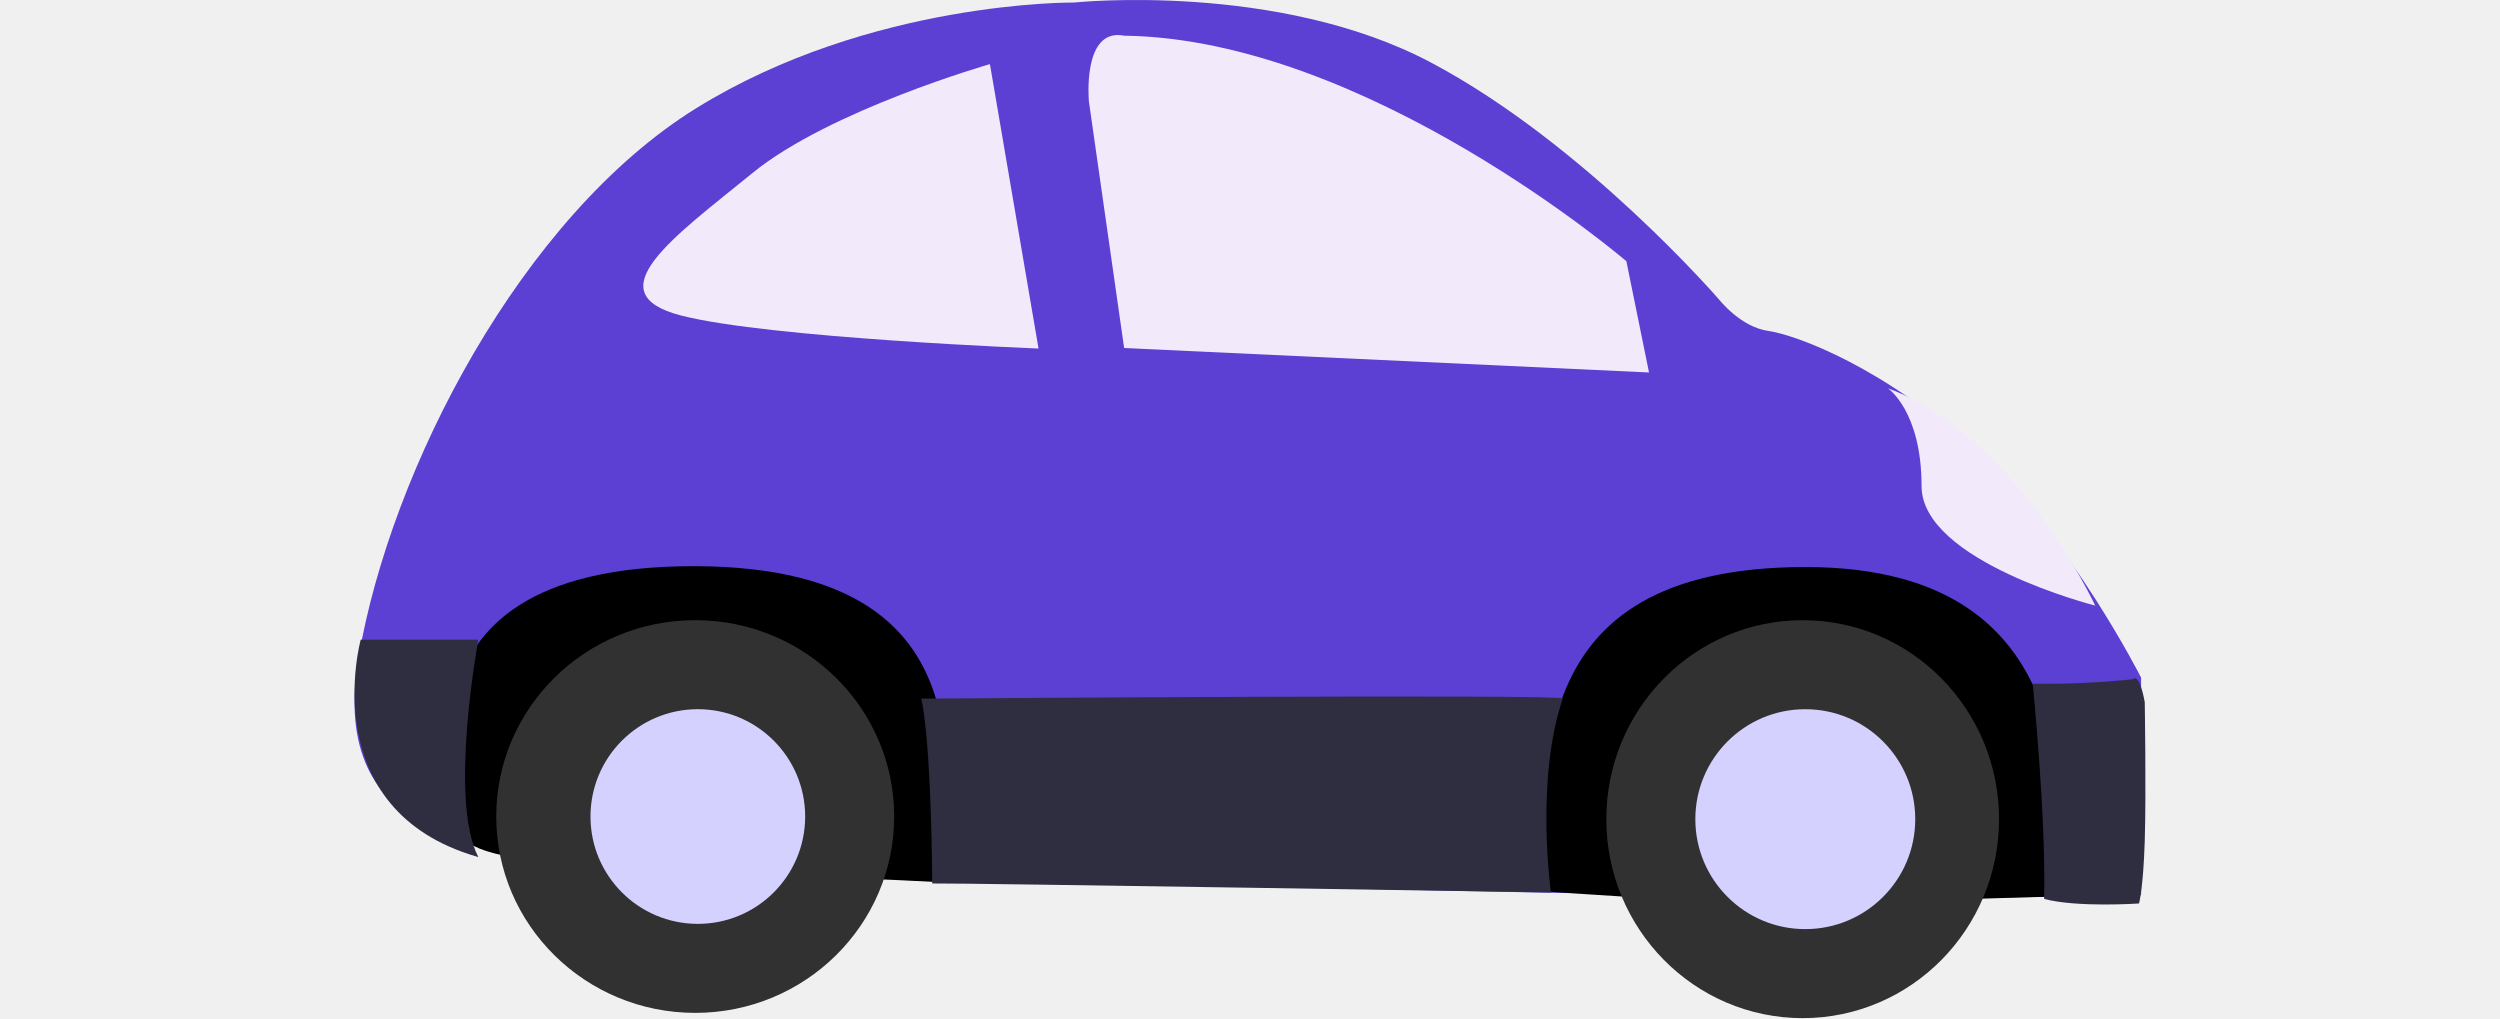
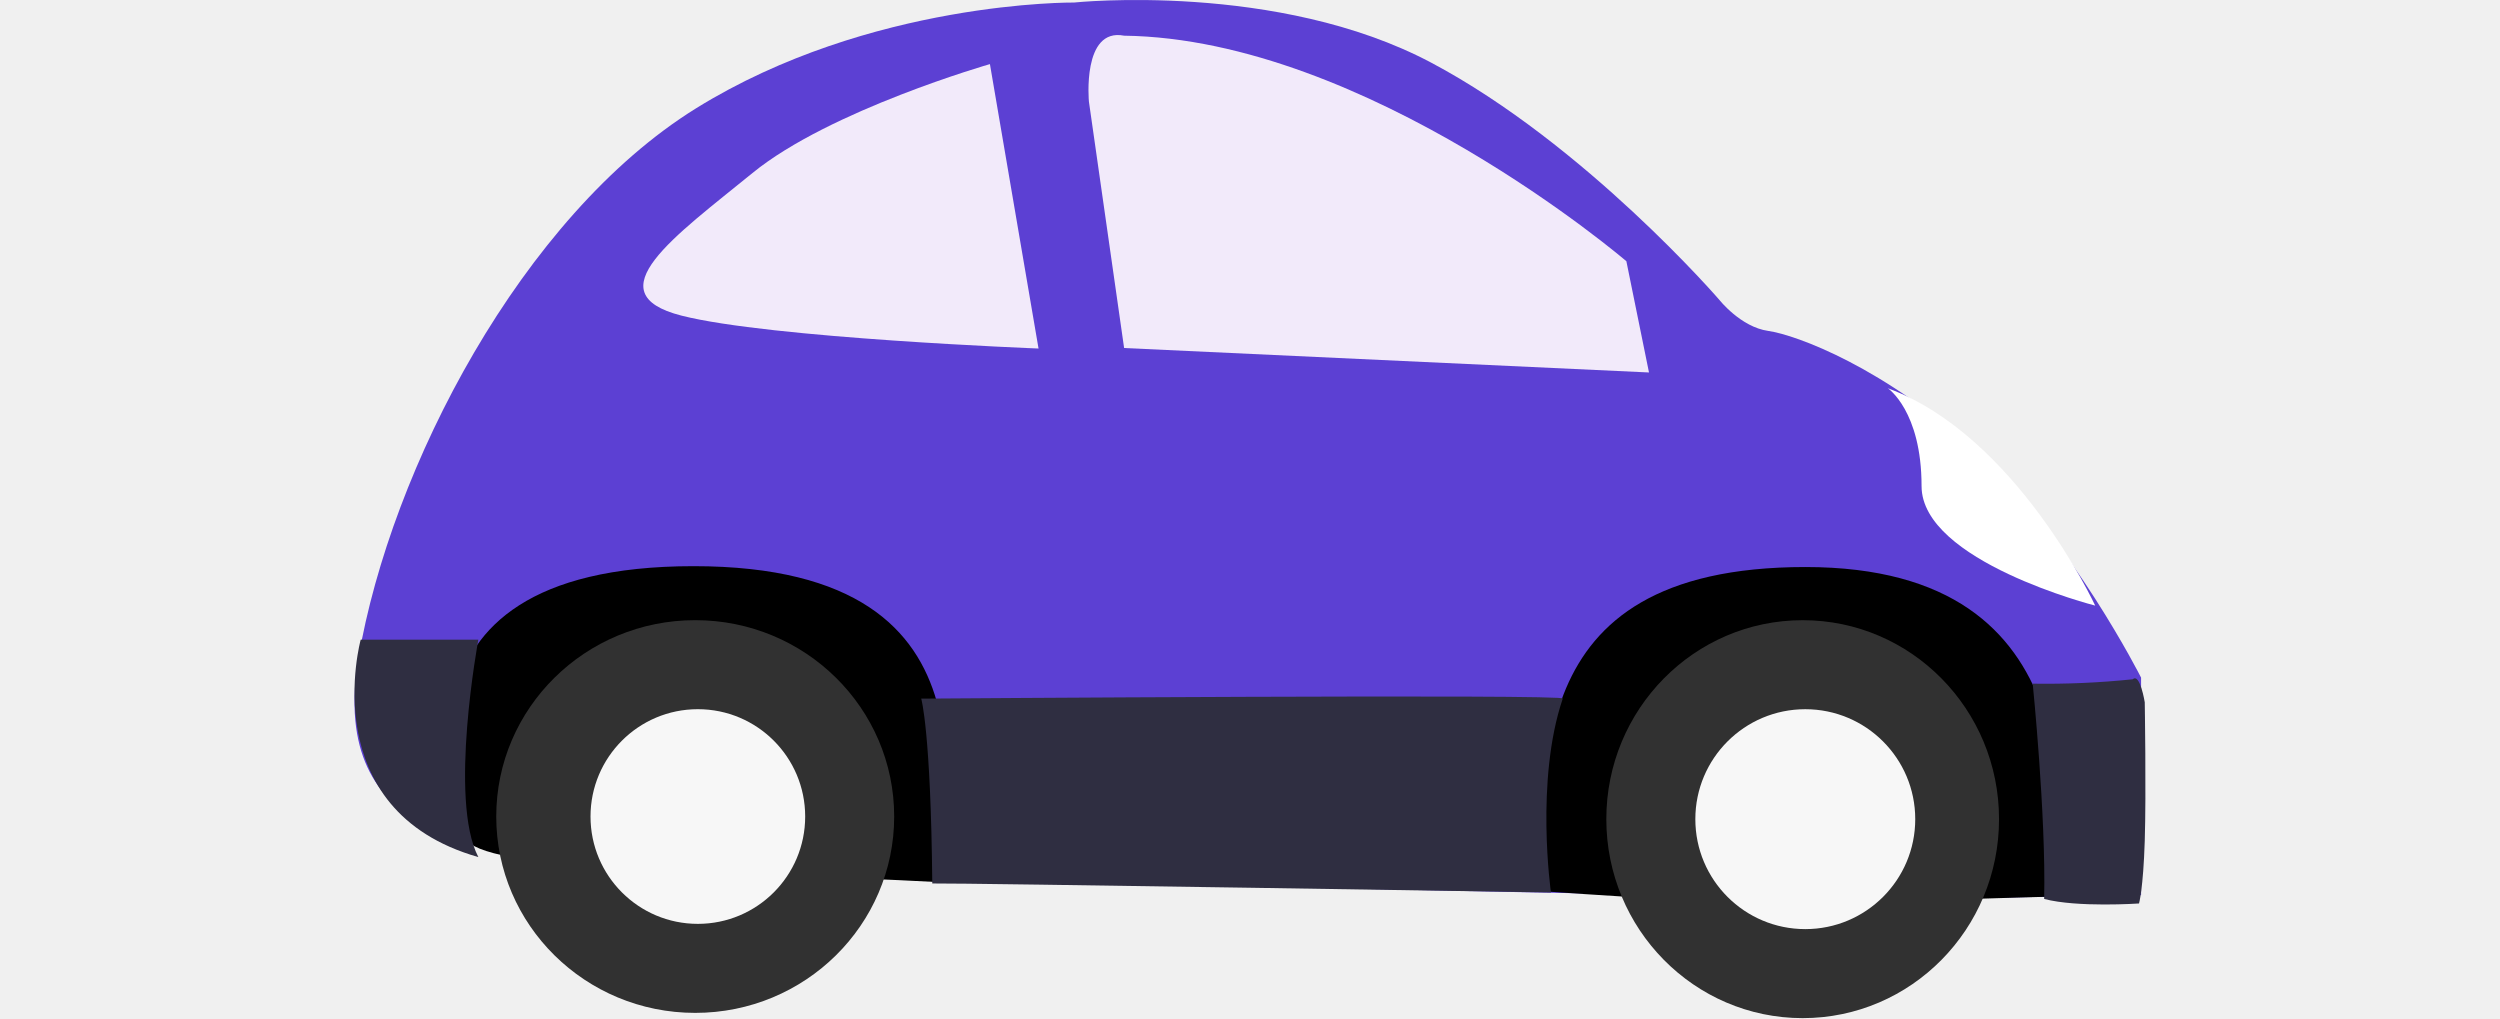
<svg xmlns="http://www.w3.org/2000/svg" id="Laag_1" data-name="Laag 1" viewBox="0 0 1186 483">
  <defs>
-     <style>.cls-1{fill:#5c40d3;}.cls-2{fill:#2f2e41;}.cls-3{fill:#313131;}.cls-4{fill:#d4d1ff;}.cls-5{fill:#f2eafa;}</style>
+     <style>.cls-1{fill:#5c40d3;}.cls-2{fill:#2f2e41;}.cls-3{fill:#313131;}.cls-4{fill:#f7f7f7;}.cls-5{fill:#fff;}.cls-6{fill:#f2eafa;}</style>
  </defs>
-   <g id="Kleine_auto" data-name="Kleine auto">
-     <path id="Path_1711" data-name="Path 1711" class="cls-1" d="M330.22,51.38C412.81.16,509.53,1.2,509.53,1.2S606.1-8.94,679,29.74,815.63,142.22,815.63,142.22s10.14,12.92,23.22,14.77,55.73,17.34,99.95,58.47,76.93,106,76.93,106V424.65s6.49,0-125.29,2.12c-52.1-1.74-448.32-7.52-621.56-16.35-34.07-9.08-114.11-8.71-98.78-98.47S247.64,102.59,330.22,51.38Z" />
-     <path id="Path_1717" data-name="Path 1717" d="M982.18,425.13c-8.6-33,14.11-156.13-125.7-156.13S736.23,371.16,728.34,422.57C860.55,431.8,854.83,428.35,982.18,425.13Z" />
-     <path id="Path_1718" data-name="Path 1718" d="M449.6,418.7C441,389.91,484.58,268.59,329,268.59S219.67,386.31,220,397.26C230,413.63,324.36,412.1,449.6,418.7Z" />
-     <path id="Path_1714" data-name="Path 1714" class="cls-2" d="M1011.78,322.25a400.3,400.3,0,0,1-47.47,2.08s6.34,62.34,5.44,102.13c15.75,4.16,45,2.15,45,2.15s2-6.79,2.72-29.67,0-65.79,0-65.79S1015.21,319.11,1011.78,322.25Z" />
-     <path id="Path_1715" data-name="Path 1715" class="cls-2" d="M741.37,331.43c5.13-2.27-304.34,0-304.34,0s4.58,15.5,5.23,87.69c13.13-.25,293.52,4.28,293.52,4.28S728.17,370.29,741.37,331.43Z" />
-     <ellipse id="Ellipse_225" data-name="Ellipse 225" class="cls-3" cx="329.81" cy="387.36" rx="94.39" ry="93.15" />
-     <ellipse id="Ellipse_227" data-name="Ellipse 227" class="cls-3" cx="855.19" cy="388.61" rx="93.15" ry="94.39" />
-     <circle id="Ellipse_224" data-name="Ellipse 224" class="cls-4" cx="331.05" cy="387.36" r="50.92" />
-     <circle id="Ellipse_226" data-name="Ellipse 226" class="cls-4" cx="856.43" cy="388.61" r="52.16" />
-     <path id="Path_1719" data-name="Path 1719" class="cls-5" d="M895.59,184.18s16,10.74,16,46.43,82.37,56.69,82.37,56.69S956.65,206.74,895.59,184.18Z" />
-     <path id="Path_1788" data-name="Path 1788" class="cls-5" d="M771.55,123.93s-123-105.48-238.26-107C513.23,13,516.58,48.19,516.58,48.19L533.29,165.1l249,11.6Z" />
-     <path id="Path_1789" data-name="Path 1789" class="cls-5" d="M469.62,30.41S393.56,52.23,357,82.06s-75.59,57-33.67,67.68,169.35,15.6,169.35,15.6Z" />
-     <path id="Path_1790" data-name="Path 1790" class="cls-2" d="M171.13,303.46h55.8s-14.19,76,0,103.14C148.79,384.37,171.13,303.46,171.13,303.46Z" />
-   </g>
+   <path id="Path_1711" data-name="Path 1711" class="cls-1" d="M330.22,51.38C412.81.16,509.53,1.2,509.53,1.2S606.1-8.94,679,29.74,815.63,142.22,815.63,142.22s10.14,12.92,23.22,14.77,55.73,17.34,99.95,58.47,76.93,106,76.93,106V424.65s6.49,0-125.29,2.12c-52.1-1.74-448.31-7.52-621.56-16.35-34.07-9.08-114.11-8.71-98.78-98.47S247.64,102.59,330.22,51.38Z" />
+   <path id="Path_1717" data-name="Path 1717" d="M982.18,425.13c-8.6-33,14.12-156.13-125.7-156.13S736.24,371.16,728.35,422.57C860.55,431.8,854.83,428.35,982.18,425.13Z" />
+   <path id="Path_1718" data-name="Path 1718" d="M449.6,418.7C441,389.91,484.58,268.59,329,268.59S219.67,386.31,220,397.26C230,413.63,324.36,412.1,449.6,418.7Z" />
+   <path id="Path_1714" data-name="Path 1714" class="cls-2" d="M1011.79,322.25a400.37,400.37,0,0,1-47.48,2.08s6.35,62.34,5.44,102.13c15.75,4.16,45,2.15,45,2.15s2-6.79,2.72-29.67,0-65.79,0-65.79S1015.21,319.11,1011.79,322.25Z" />
+   <path id="Path_1715" data-name="Path 1715" class="cls-2" d="M741.37,331.43c5.13-2.27-304.34,0-304.34,0s4.58,15.5,5.24,87.69c13.12-.25,293.51,4.28,293.51,4.28S728.17,370.29,741.37,331.43Z" />
+   <ellipse id="Ellipse_225" data-name="Ellipse 225" class="cls-3" cx="329.81" cy="387.36" rx="94.39" ry="93.15" />
+   <ellipse id="Ellipse_227" data-name="Ellipse 227" class="cls-3" cx="855.19" cy="388.61" rx="93.15" ry="94.39" />
+   <circle id="Ellipse_224" data-name="Ellipse 224" class="cls-4" cx="331.06" cy="387.36" r="50.92" />
+   <circle id="Ellipse_226" data-name="Ellipse 226" class="cls-4" cx="856.43" cy="388.61" r="52.16" />
+   <path id="Path_1719" data-name="Path 1719" class="cls-5" d="M895.59,184.18s16,10.74,16,46.43,82.37,56.69,82.37,56.69S956.65,206.74,895.59,184.18Z" />
+   <path id="Path_1788" data-name="Path 1788" class="cls-6" d="M771.55,123.93s-123-105.48-238.26-107C513.23,13,516.58,48.19,516.58,48.19l16.7,116.91,249,11.6Z" />
+   <path id="Path_1789" data-name="Path 1789" class="cls-6" d="M469.62,30.41S393.56,52.23,357,82.06s-75.59,57-33.67,67.68,169.35,15.6,169.35,15.6Z" />
+   <path id="Path_1790" data-name="Path 1790" class="cls-2" d="M171.12,303.46h55.81s-14.19,76,0,103.14C148.79,384.37,171.12,303.46,171.12,303.46Z" />
</svg>
